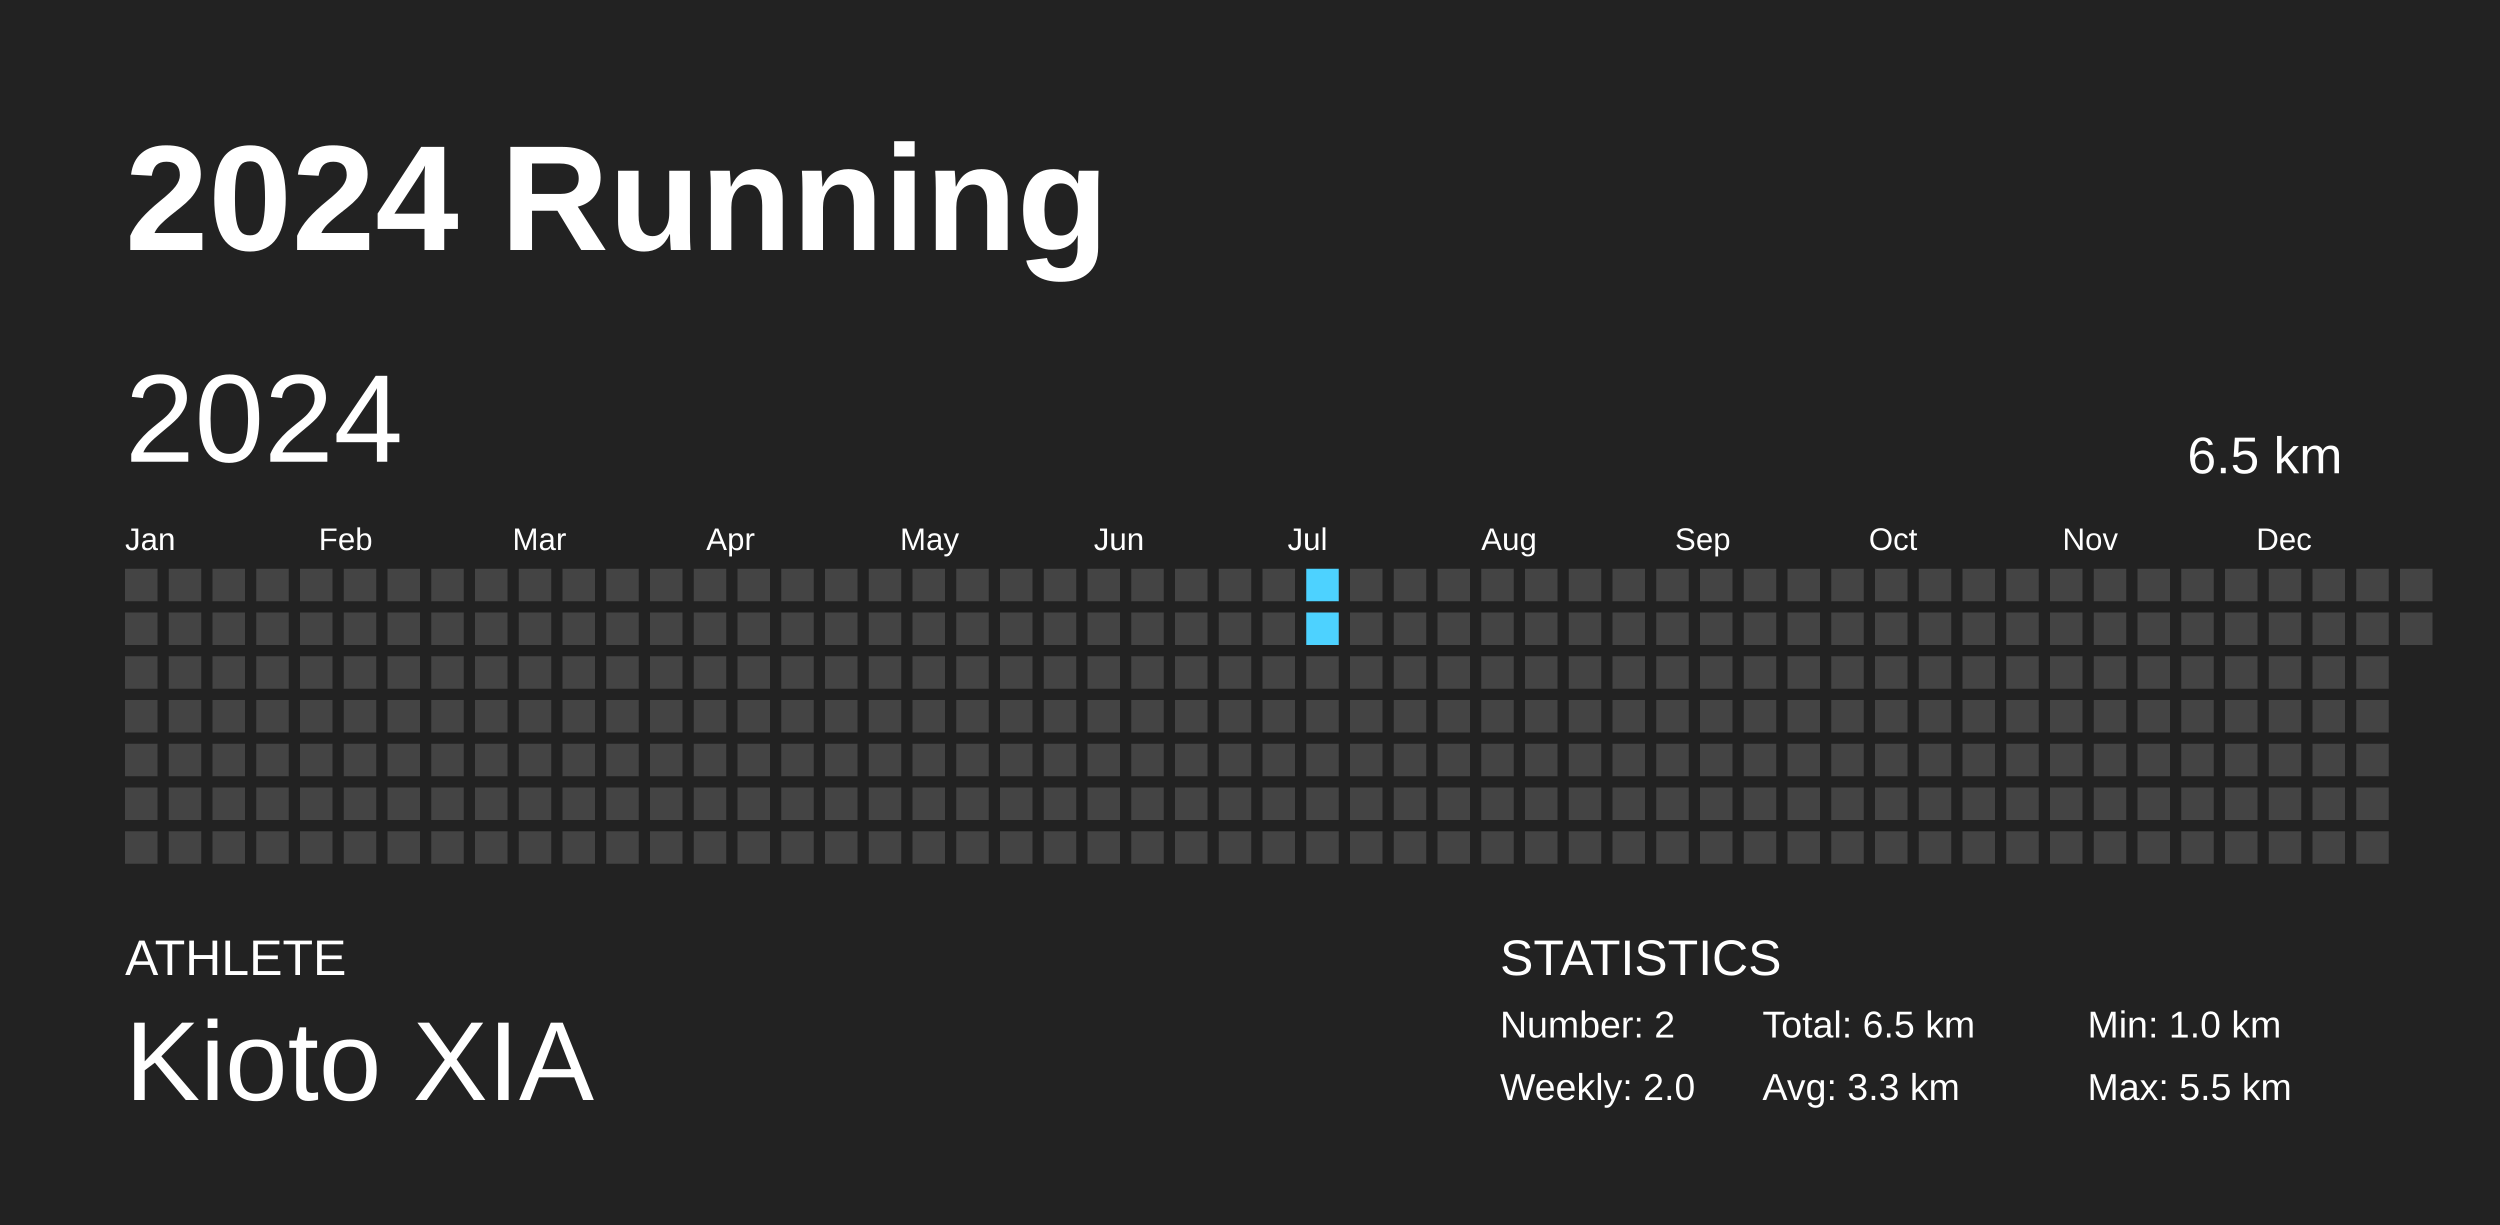
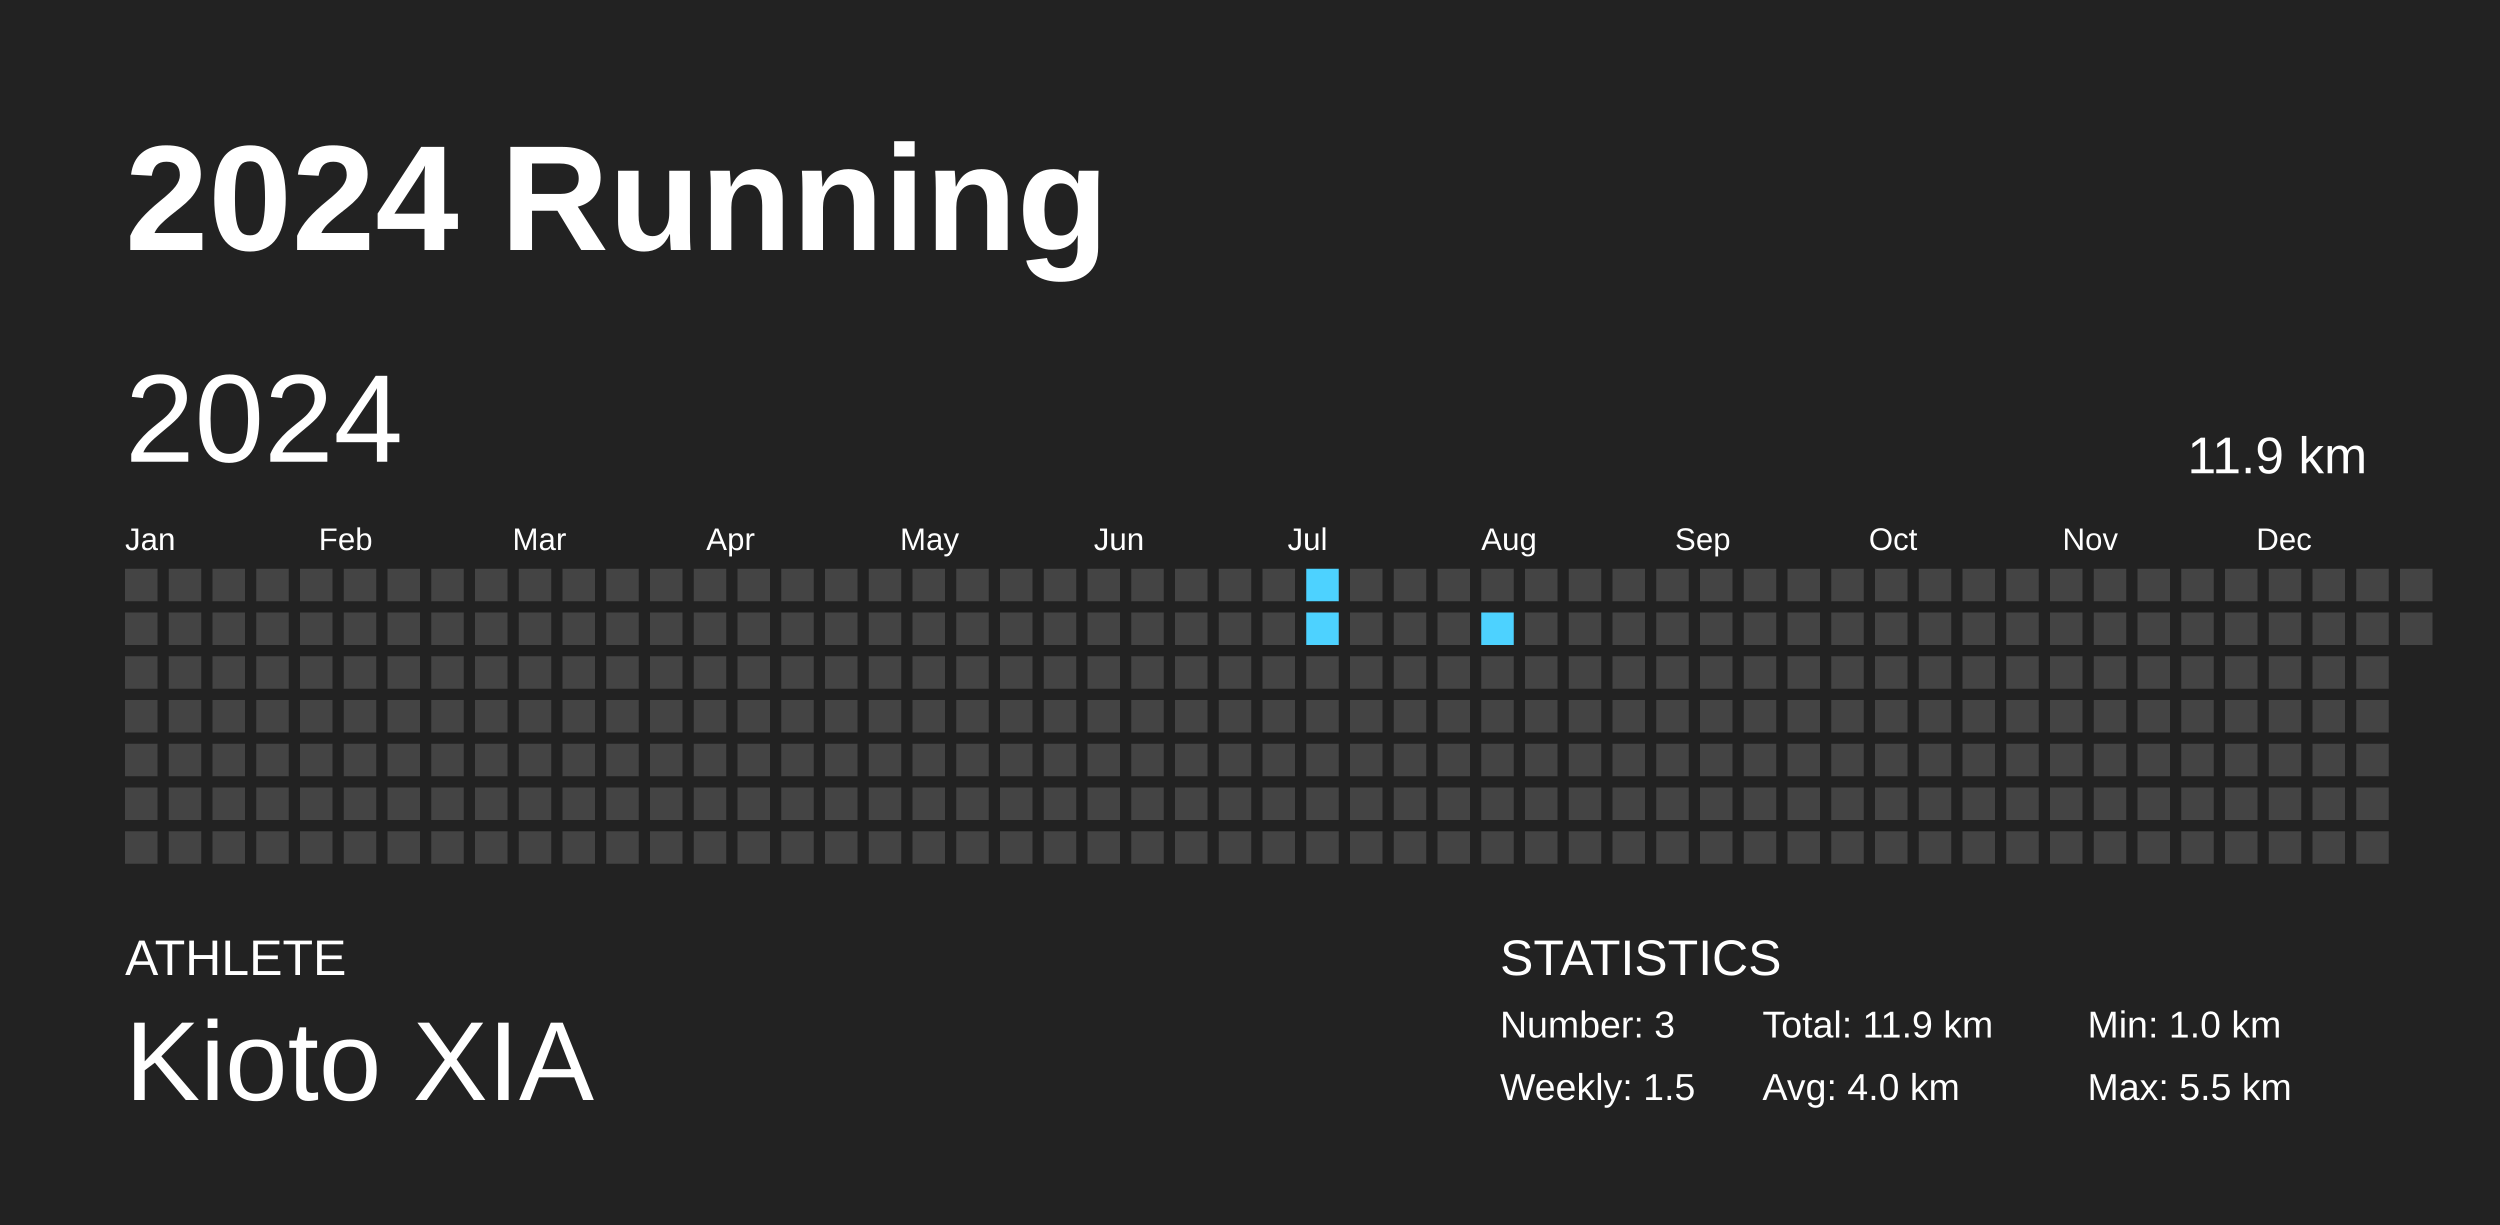
<svg xmlns="http://www.w3.org/2000/svg" baseProfile="full" height="98mm" version="1.1" viewBox="0,0,200,98" width="200mm">
  <defs />
  <rect fill="#222222" height="98" width="200" x="0" y="0" />
  <text fill="#FFFFFF" style="font-size:12px; font-family:Arial; font-weight:bold;" x="10" y="20">2024 Running</text>
  <text fill="#FFFFFF" style="font-size:4px; font-family:Arial" x="10" y="78">ATHLETE</text>
  <text fill="#FFFFFF" style="font-size:9px; font-family:Arial" x="10" y="88">Kioto XIA</text>
  <text fill="#FFFFFF" style="font-size:4px; font-family:Arial" x="120" y="78">STATISTICS</text>
-   <text fill="#FFFFFF" style="font-size:3px; font-family:Arial" x="120" y="83">Number: 2</text>
-   <text fill="#FFFFFF" style="font-size:3px; font-family:Arial" x="120" y="88">Weekly: 2.0</text>
-   <text fill="#FFFFFF" style="font-size:3px; font-family:Arial" x="141" y="83">Total: 6.5 km</text>
-   <text fill="#FFFFFF" style="font-size:3px; font-family:Arial" x="141" y="88">Avg: 3.3 km</text>
+   <text fill="#FFFFFF" style="font-size:3px; font-family:Arial" x="120" y="83">Number: 3</text>
+   <text fill="#FFFFFF" style="font-size:3px; font-family:Arial" x="120" y="88">Weekly: 1.5</text>
+   <text fill="#FFFFFF" style="font-size:3px; font-family:Arial" x="141" y="83">Total: 11.9 km</text>
+   <text fill="#FFFFFF" style="font-size:3px; font-family:Arial" x="141" y="88">Avg: 4.0 km</text>
  <text fill="#FFFFFF" style="font-size:3px; font-family:Arial" x="167" y="83">Min: 1.0 km</text>
  <text fill="#FFFFFF" style="font-size:3px; font-family:Arial" x="167" y="88">Max: 5.5 km</text>
  <text dominant-baseline="hanging" fill="#FFFFFF" style="font-size:10.0px; font-family:Arial;" x="10" y="30">2024</text>
-   <text dominant-baseline="hanging" fill="#FFFFFF" style="font-size:4.125px; font-family:Arial;" x="175" y="35">6.5 km</text>
+   <text dominant-baseline="hanging" fill="#FFFFFF" style="font-size:4.125px; font-family:Arial;" x="175" y="35">11.9 km</text>
  <text fill="#FFFFFF" style="font-size:2.5px; font-family:Arial" x="10.0" y="44">Jan</text>
  <text fill="#FFFFFF" style="font-size:2.5px; font-family:Arial" x="25.5" y="44">Feb</text>
  <text fill="#FFFFFF" style="font-size:2.5px; font-family:Arial" x="41.0" y="44">Mar</text>
  <text fill="#FFFFFF" style="font-size:2.5px; font-family:Arial" x="56.5" y="44">Apr</text>
  <text fill="#FFFFFF" style="font-size:2.5px; font-family:Arial" x="72.0" y="44">May</text>
  <text fill="#FFFFFF" style="font-size:2.5px; font-family:Arial" x="87.5" y="44">Jun</text>
  <text fill="#FFFFFF" style="font-size:2.5px; font-family:Arial" x="103.0" y="44">Jul</text>
  <text fill="#FFFFFF" style="font-size:2.5px; font-family:Arial" x="118.5" y="44">Aug</text>
  <text fill="#FFFFFF" style="font-size:2.5px; font-family:Arial" x="134.0" y="44">Sep</text>
  <text fill="#FFFFFF" style="font-size:2.5px; font-family:Arial" x="149.5" y="44">Oct</text>
  <text fill="#FFFFFF" style="font-size:2.5px; font-family:Arial" x="165.0" y="44">Nov</text>
  <text fill="#FFFFFF" style="font-size:2.5px; font-family:Arial" x="180.5" y="44">Dec</text>
  <rect fill="#444444" height="2.6" width="2.6" x="10.0" y="45.5" />
  <rect fill="#444444" height="2.6" width="2.6" x="10.0" y="49.0" />
  <rect fill="#444444" height="2.6" width="2.6" x="10.0" y="52.5" />
  <rect fill="#444444" height="2.6" width="2.6" x="10.0" y="56.0" />
  <rect fill="#444444" height="2.6" width="2.6" x="10.0" y="59.5" />
  <rect fill="#444444" height="2.6" width="2.6" x="10.0" y="63.0" />
  <rect fill="#444444" height="2.6" width="2.6" x="10.0" y="66.5" />
  <rect fill="#444444" height="2.6" width="2.6" x="13.5" y="45.5" />
  <rect fill="#444444" height="2.6" width="2.6" x="13.5" y="49.0" />
  <rect fill="#444444" height="2.6" width="2.6" x="13.5" y="52.5" />
  <rect fill="#444444" height="2.6" width="2.6" x="13.5" y="56.0" />
  <rect fill="#444444" height="2.6" width="2.6" x="13.5" y="59.5" />
  <rect fill="#444444" height="2.6" width="2.6" x="13.5" y="63.0" />
  <rect fill="#444444" height="2.6" width="2.6" x="13.5" y="66.5" />
  <rect fill="#444444" height="2.6" width="2.6" x="17.0" y="45.5" />
  <rect fill="#444444" height="2.6" width="2.6" x="17.0" y="49.0" />
  <rect fill="#444444" height="2.6" width="2.6" x="17.0" y="52.5" />
  <rect fill="#444444" height="2.6" width="2.6" x="17.0" y="56.0" />
  <rect fill="#444444" height="2.6" width="2.6" x="17.0" y="59.5" />
  <rect fill="#444444" height="2.6" width="2.6" x="17.0" y="63.0" />
  <rect fill="#444444" height="2.6" width="2.6" x="17.0" y="66.5" />
  <rect fill="#444444" height="2.6" width="2.6" x="20.5" y="45.5" />
  <rect fill="#444444" height="2.6" width="2.6" x="20.5" y="49.0" />
  <rect fill="#444444" height="2.6" width="2.6" x="20.5" y="52.5" />
  <rect fill="#444444" height="2.6" width="2.6" x="20.5" y="56.0" />
  <rect fill="#444444" height="2.6" width="2.6" x="20.5" y="59.5" />
  <rect fill="#444444" height="2.6" width="2.6" x="20.5" y="63.0" />
  <rect fill="#444444" height="2.6" width="2.6" x="20.5" y="66.5" />
  <rect fill="#444444" height="2.6" width="2.6" x="24.0" y="45.5" />
  <rect fill="#444444" height="2.6" width="2.6" x="24.0" y="49.0" />
  <rect fill="#444444" height="2.6" width="2.6" x="24.0" y="52.5" />
  <rect fill="#444444" height="2.6" width="2.6" x="24.0" y="56.0" />
  <rect fill="#444444" height="2.6" width="2.6" x="24.0" y="59.5" />
  <rect fill="#444444" height="2.6" width="2.6" x="24.0" y="63.0" />
  <rect fill="#444444" height="2.6" width="2.6" x="24.0" y="66.5" />
  <rect fill="#444444" height="2.6" width="2.6" x="27.5" y="45.5" />
  <rect fill="#444444" height="2.6" width="2.6" x="27.5" y="49.0" />
  <rect fill="#444444" height="2.6" width="2.6" x="27.5" y="52.5" />
  <rect fill="#444444" height="2.6" width="2.6" x="27.5" y="56.0" />
  <rect fill="#444444" height="2.6" width="2.6" x="27.5" y="59.5" />
  <rect fill="#444444" height="2.6" width="2.6" x="27.5" y="63.0" />
  <rect fill="#444444" height="2.6" width="2.6" x="27.5" y="66.5" />
  <rect fill="#444444" height="2.6" width="2.6" x="31.0" y="45.5" />
  <rect fill="#444444" height="2.6" width="2.6" x="31.0" y="49.0" />
  <rect fill="#444444" height="2.6" width="2.6" x="31.0" y="52.5" />
  <rect fill="#444444" height="2.6" width="2.6" x="31.0" y="56.0" />
  <rect fill="#444444" height="2.6" width="2.6" x="31.0" y="59.5" />
  <rect fill="#444444" height="2.6" width="2.6" x="31.0" y="63.0" />
  <rect fill="#444444" height="2.6" width="2.6" x="31.0" y="66.5" />
  <rect fill="#444444" height="2.6" width="2.6" x="34.5" y="45.5" />
  <rect fill="#444444" height="2.6" width="2.6" x="34.5" y="49.0" />
  <rect fill="#444444" height="2.6" width="2.6" x="34.5" y="52.5" />
  <rect fill="#444444" height="2.6" width="2.6" x="34.5" y="56.0" />
  <rect fill="#444444" height="2.6" width="2.6" x="34.5" y="59.5" />
  <rect fill="#444444" height="2.6" width="2.6" x="34.5" y="63.0" />
  <rect fill="#444444" height="2.6" width="2.6" x="34.5" y="66.5" />
  <rect fill="#444444" height="2.6" width="2.6" x="38.0" y="45.5" />
  <rect fill="#444444" height="2.6" width="2.6" x="38.0" y="49.0" />
  <rect fill="#444444" height="2.6" width="2.6" x="38.0" y="52.5" />
  <rect fill="#444444" height="2.6" width="2.6" x="38.0" y="56.0" />
  <rect fill="#444444" height="2.6" width="2.6" x="38.0" y="59.5" />
  <rect fill="#444444" height="2.6" width="2.6" x="38.0" y="63.0" />
  <rect fill="#444444" height="2.6" width="2.6" x="38.0" y="66.5" />
  <rect fill="#444444" height="2.6" width="2.6" x="41.5" y="45.5" />
  <rect fill="#444444" height="2.6" width="2.6" x="41.5" y="49.0" />
  <rect fill="#444444" height="2.6" width="2.6" x="41.5" y="52.5" />
  <rect fill="#444444" height="2.6" width="2.6" x="41.5" y="56.0" />
  <rect fill="#444444" height="2.6" width="2.6" x="41.5" y="59.5" />
  <rect fill="#444444" height="2.6" width="2.6" x="41.5" y="63.0" />
  <rect fill="#444444" height="2.6" width="2.6" x="41.5" y="66.5" />
  <rect fill="#444444" height="2.6" width="2.6" x="45.0" y="45.5" />
  <rect fill="#444444" height="2.6" width="2.6" x="45.0" y="49.0" />
  <rect fill="#444444" height="2.6" width="2.6" x="45.0" y="52.5" />
  <rect fill="#444444" height="2.6" width="2.6" x="45.0" y="56.0" />
  <rect fill="#444444" height="2.6" width="2.6" x="45.0" y="59.5" />
  <rect fill="#444444" height="2.6" width="2.6" x="45.0" y="63.0" />
  <rect fill="#444444" height="2.6" width="2.6" x="45.0" y="66.5" />
  <rect fill="#444444" height="2.6" width="2.6" x="48.5" y="45.5" />
  <rect fill="#444444" height="2.6" width="2.6" x="48.5" y="49.0" />
  <rect fill="#444444" height="2.6" width="2.6" x="48.5" y="52.5" />
  <rect fill="#444444" height="2.6" width="2.6" x="48.5" y="56.0" />
  <rect fill="#444444" height="2.6" width="2.6" x="48.5" y="59.5" />
  <rect fill="#444444" height="2.6" width="2.6" x="48.5" y="63.0" />
  <rect fill="#444444" height="2.6" width="2.6" x="48.5" y="66.5" />
  <rect fill="#444444" height="2.6" width="2.6" x="52.0" y="45.5" />
  <rect fill="#444444" height="2.6" width="2.6" x="52.0" y="49.0" />
  <rect fill="#444444" height="2.6" width="2.6" x="52.0" y="52.5" />
  <rect fill="#444444" height="2.6" width="2.6" x="52.0" y="56.0" />
  <rect fill="#444444" height="2.6" width="2.6" x="52.0" y="59.5" />
  <rect fill="#444444" height="2.6" width="2.6" x="52.0" y="63.0" />
  <rect fill="#444444" height="2.6" width="2.6" x="52.0" y="66.5" />
  <rect fill="#444444" height="2.6" width="2.6" x="55.5" y="45.5" />
  <rect fill="#444444" height="2.6" width="2.6" x="55.5" y="49.0" />
  <rect fill="#444444" height="2.6" width="2.6" x="55.5" y="52.5" />
  <rect fill="#444444" height="2.6" width="2.6" x="55.5" y="56.0" />
  <rect fill="#444444" height="2.6" width="2.6" x="55.5" y="59.5" />
  <rect fill="#444444" height="2.6" width="2.6" x="55.5" y="63.0" />
  <rect fill="#444444" height="2.6" width="2.6" x="55.5" y="66.5" />
  <rect fill="#444444" height="2.6" width="2.6" x="59.0" y="45.5" />
  <rect fill="#444444" height="2.6" width="2.6" x="59.0" y="49.0" />
  <rect fill="#444444" height="2.6" width="2.6" x="59.0" y="52.5" />
  <rect fill="#444444" height="2.6" width="2.6" x="59.0" y="56.0" />
  <rect fill="#444444" height="2.6" width="2.6" x="59.0" y="59.5" />
  <rect fill="#444444" height="2.6" width="2.6" x="59.0" y="63.0" />
  <rect fill="#444444" height="2.6" width="2.6" x="59.0" y="66.5" />
  <rect fill="#444444" height="2.6" width="2.6" x="62.5" y="45.5" />
  <rect fill="#444444" height="2.6" width="2.6" x="62.5" y="49.0" />
  <rect fill="#444444" height="2.6" width="2.6" x="62.5" y="52.5" />
  <rect fill="#444444" height="2.6" width="2.6" x="62.5" y="56.0" />
  <rect fill="#444444" height="2.6" width="2.6" x="62.5" y="59.5" />
  <rect fill="#444444" height="2.6" width="2.6" x="62.5" y="63.0" />
  <rect fill="#444444" height="2.6" width="2.6" x="62.5" y="66.5" />
  <rect fill="#444444" height="2.6" width="2.6" x="66.0" y="45.5" />
  <rect fill="#444444" height="2.6" width="2.6" x="66.0" y="49.0" />
  <rect fill="#444444" height="2.6" width="2.6" x="66.0" y="52.5" />
  <rect fill="#444444" height="2.6" width="2.6" x="66.0" y="56.0" />
  <rect fill="#444444" height="2.6" width="2.6" x="66.0" y="59.5" />
  <rect fill="#444444" height="2.6" width="2.6" x="66.0" y="63.0" />
  <rect fill="#444444" height="2.6" width="2.6" x="66.0" y="66.5" />
  <rect fill="#444444" height="2.6" width="2.6" x="69.5" y="45.5" />
  <rect fill="#444444" height="2.6" width="2.6" x="69.5" y="49.0" />
  <rect fill="#444444" height="2.6" width="2.6" x="69.5" y="52.5" />
  <rect fill="#444444" height="2.6" width="2.6" x="69.5" y="56.0" />
  <rect fill="#444444" height="2.6" width="2.6" x="69.5" y="59.5" />
  <rect fill="#444444" height="2.6" width="2.6" x="69.5" y="63.0" />
  <rect fill="#444444" height="2.6" width="2.6" x="69.5" y="66.5" />
  <rect fill="#444444" height="2.6" width="2.6" x="73.0" y="45.5" />
  <rect fill="#444444" height="2.6" width="2.6" x="73.0" y="49.0" />
  <rect fill="#444444" height="2.6" width="2.6" x="73.0" y="52.5" />
  <rect fill="#444444" height="2.6" width="2.6" x="73.0" y="56.0" />
  <rect fill="#444444" height="2.6" width="2.6" x="73.0" y="59.5" />
  <rect fill="#444444" height="2.6" width="2.6" x="73.0" y="63.0" />
  <rect fill="#444444" height="2.6" width="2.6" x="73.0" y="66.5" />
  <rect fill="#444444" height="2.6" width="2.6" x="76.5" y="45.5" />
  <rect fill="#444444" height="2.6" width="2.6" x="76.5" y="49.0" />
  <rect fill="#444444" height="2.6" width="2.6" x="76.5" y="52.5" />
  <rect fill="#444444" height="2.6" width="2.6" x="76.5" y="56.0" />
  <rect fill="#444444" height="2.6" width="2.6" x="76.5" y="59.5" />
  <rect fill="#444444" height="2.6" width="2.6" x="76.5" y="63.0" />
  <rect fill="#444444" height="2.6" width="2.6" x="76.5" y="66.5" />
  <rect fill="#444444" height="2.6" width="2.6" x="80.0" y="45.5" />
  <rect fill="#444444" height="2.6" width="2.6" x="80.0" y="49.0" />
  <rect fill="#444444" height="2.6" width="2.6" x="80.0" y="52.5" />
  <rect fill="#444444" height="2.6" width="2.6" x="80.0" y="56.0" />
  <rect fill="#444444" height="2.6" width="2.6" x="80.0" y="59.5" />
  <rect fill="#444444" height="2.6" width="2.6" x="80.0" y="63.0" />
  <rect fill="#444444" height="2.6" width="2.6" x="80.0" y="66.5" />
  <rect fill="#444444" height="2.6" width="2.6" x="83.5" y="45.5" />
  <rect fill="#444444" height="2.6" width="2.6" x="83.5" y="49.0" />
  <rect fill="#444444" height="2.6" width="2.6" x="83.5" y="52.5" />
  <rect fill="#444444" height="2.6" width="2.6" x="83.5" y="56.0" />
  <rect fill="#444444" height="2.6" width="2.6" x="83.5" y="59.5" />
  <rect fill="#444444" height="2.6" width="2.6" x="83.5" y="63.0" />
  <rect fill="#444444" height="2.6" width="2.6" x="83.5" y="66.5" />
  <rect fill="#444444" height="2.6" width="2.6" x="87.0" y="45.5" />
  <rect fill="#444444" height="2.6" width="2.6" x="87.0" y="49.0" />
  <rect fill="#444444" height="2.6" width="2.6" x="87.0" y="52.5" />
  <rect fill="#444444" height="2.6" width="2.6" x="87.0" y="56.0" />
  <rect fill="#444444" height="2.6" width="2.6" x="87.0" y="59.5" />
  <rect fill="#444444" height="2.6" width="2.6" x="87.0" y="63.0" />
  <rect fill="#444444" height="2.6" width="2.6" x="87.0" y="66.5" />
  <rect fill="#444444" height="2.6" width="2.6" x="90.5" y="45.5" />
  <rect fill="#444444" height="2.6" width="2.6" x="90.5" y="49.0" />
  <rect fill="#444444" height="2.6" width="2.6" x="90.5" y="52.5" />
  <rect fill="#444444" height="2.6" width="2.6" x="90.5" y="56.0" />
  <rect fill="#444444" height="2.6" width="2.6" x="90.5" y="59.5" />
  <rect fill="#444444" height="2.6" width="2.6" x="90.5" y="63.0" />
  <rect fill="#444444" height="2.6" width="2.6" x="90.5" y="66.5" />
  <rect fill="#444444" height="2.6" width="2.6" x="94.0" y="45.5" />
  <rect fill="#444444" height="2.6" width="2.6" x="94.0" y="49.0" />
  <rect fill="#444444" height="2.6" width="2.6" x="94.0" y="52.5" />
  <rect fill="#444444" height="2.6" width="2.6" x="94.0" y="56.0" />
  <rect fill="#444444" height="2.6" width="2.6" x="94.0" y="59.5" />
  <rect fill="#444444" height="2.6" width="2.6" x="94.0" y="63.0" />
  <rect fill="#444444" height="2.6" width="2.6" x="94.0" y="66.5" />
  <rect fill="#444444" height="2.6" width="2.6" x="97.5" y="45.5" />
  <rect fill="#444444" height="2.6" width="2.6" x="97.5" y="49.0" />
  <rect fill="#444444" height="2.6" width="2.6" x="97.5" y="52.5" />
  <rect fill="#444444" height="2.6" width="2.6" x="97.5" y="56.0" />
  <rect fill="#444444" height="2.6" width="2.6" x="97.5" y="59.5" />
  <rect fill="#444444" height="2.6" width="2.6" x="97.5" y="63.0" />
  <rect fill="#444444" height="2.6" width="2.6" x="97.5" y="66.5" />
  <rect fill="#444444" height="2.6" width="2.6" x="101.0" y="45.5" />
  <rect fill="#444444" height="2.6" width="2.6" x="101.0" y="49.0" />
  <rect fill="#444444" height="2.6" width="2.6" x="101.0" y="52.5" />
  <rect fill="#444444" height="2.6" width="2.6" x="101.0" y="56.0" />
  <rect fill="#444444" height="2.6" width="2.6" x="101.0" y="59.5" />
  <rect fill="#444444" height="2.6" width="2.6" x="101.0" y="63.0" />
  <rect fill="#444444" height="2.6" width="2.6" x="101.0" y="66.5" />
  <rect fill="#4dd2ff" height="2.6" width="2.6" x="104.5" y="45.5" />
  <rect fill="#4dd2ff" height="2.6" width="2.6" x="104.5" y="49.0" />
  <rect fill="#444444" height="2.6" width="2.6" x="104.5" y="52.5" />
  <rect fill="#444444" height="2.6" width="2.6" x="104.5" y="56.0" />
  <rect fill="#444444" height="2.6" width="2.6" x="104.5" y="59.5" />
  <rect fill="#444444" height="2.6" width="2.6" x="104.5" y="63.0" />
  <rect fill="#444444" height="2.6" width="2.6" x="104.5" y="66.5" />
  <rect fill="#444444" height="2.6" width="2.6" x="108.0" y="45.5" />
  <rect fill="#444444" height="2.6" width="2.6" x="108.0" y="49.0" />
  <rect fill="#444444" height="2.6" width="2.6" x="108.0" y="52.5" />
  <rect fill="#444444" height="2.6" width="2.6" x="108.0" y="56.0" />
  <rect fill="#444444" height="2.6" width="2.6" x="108.0" y="59.5" />
  <rect fill="#444444" height="2.6" width="2.6" x="108.0" y="63.0" />
  <rect fill="#444444" height="2.6" width="2.6" x="108.0" y="66.5" />
  <rect fill="#444444" height="2.6" width="2.6" x="111.5" y="45.5" />
  <rect fill="#444444" height="2.6" width="2.6" x="111.5" y="49.0" />
  <rect fill="#444444" height="2.6" width="2.6" x="111.5" y="52.5" />
  <rect fill="#444444" height="2.6" width="2.6" x="111.5" y="56.0" />
  <rect fill="#444444" height="2.6" width="2.6" x="111.5" y="59.5" />
  <rect fill="#444444" height="2.6" width="2.6" x="111.5" y="63.0" />
  <rect fill="#444444" height="2.6" width="2.6" x="111.5" y="66.5" />
  <rect fill="#444444" height="2.6" width="2.6" x="115.0" y="45.5" />
  <rect fill="#444444" height="2.6" width="2.6" x="115.0" y="49.0" />
  <rect fill="#444444" height="2.6" width="2.6" x="115.0" y="52.5" />
  <rect fill="#444444" height="2.6" width="2.6" x="115.0" y="56.0" />
  <rect fill="#444444" height="2.6" width="2.6" x="115.0" y="59.5" />
  <rect fill="#444444" height="2.6" width="2.6" x="115.0" y="63.0" />
  <rect fill="#444444" height="2.6" width="2.6" x="115.0" y="66.5" />
  <rect fill="#444444" height="2.6" width="2.6" x="118.5" y="45.5" />
-   <rect fill="#444444" height="2.6" width="2.6" x="118.5" y="49.0" />
+   <rect fill="#4dd2ff" height="2.6" width="2.6" x="118.5" y="49.0" />
  <rect fill="#444444" height="2.6" width="2.6" x="118.5" y="52.5" />
  <rect fill="#444444" height="2.6" width="2.6" x="118.5" y="56.0" />
  <rect fill="#444444" height="2.6" width="2.6" x="118.5" y="59.5" />
  <rect fill="#444444" height="2.6" width="2.6" x="118.5" y="63.0" />
  <rect fill="#444444" height="2.6" width="2.6" x="118.5" y="66.5" />
  <rect fill="#444444" height="2.6" width="2.6" x="122.0" y="45.5" />
  <rect fill="#444444" height="2.6" width="2.6" x="122.0" y="49.0" />
  <rect fill="#444444" height="2.6" width="2.6" x="122.0" y="52.5" />
  <rect fill="#444444" height="2.6" width="2.6" x="122.0" y="56.0" />
  <rect fill="#444444" height="2.6" width="2.6" x="122.0" y="59.5" />
  <rect fill="#444444" height="2.6" width="2.6" x="122.0" y="63.0" />
  <rect fill="#444444" height="2.6" width="2.6" x="122.0" y="66.5" />
  <rect fill="#444444" height="2.6" width="2.6" x="125.5" y="45.5" />
  <rect fill="#444444" height="2.6" width="2.6" x="125.5" y="49.0" />
  <rect fill="#444444" height="2.6" width="2.6" x="125.5" y="52.5" />
  <rect fill="#444444" height="2.6" width="2.6" x="125.5" y="56.0" />
  <rect fill="#444444" height="2.6" width="2.6" x="125.5" y="59.5" />
  <rect fill="#444444" height="2.6" width="2.6" x="125.5" y="63.0" />
  <rect fill="#444444" height="2.6" width="2.6" x="125.5" y="66.5" />
  <rect fill="#444444" height="2.6" width="2.6" x="129.0" y="45.5" />
  <rect fill="#444444" height="2.6" width="2.6" x="129.0" y="49.0" />
  <rect fill="#444444" height="2.6" width="2.6" x="129.0" y="52.5" />
  <rect fill="#444444" height="2.6" width="2.6" x="129.0" y="56.0" />
  <rect fill="#444444" height="2.6" width="2.6" x="129.0" y="59.5" />
  <rect fill="#444444" height="2.6" width="2.6" x="129.0" y="63.0" />
  <rect fill="#444444" height="2.6" width="2.6" x="129.0" y="66.5" />
  <rect fill="#444444" height="2.6" width="2.6" x="132.5" y="45.5" />
  <rect fill="#444444" height="2.6" width="2.6" x="132.5" y="49.0" />
  <rect fill="#444444" height="2.6" width="2.6" x="132.5" y="52.5" />
  <rect fill="#444444" height="2.6" width="2.6" x="132.5" y="56.0" />
  <rect fill="#444444" height="2.6" width="2.6" x="132.5" y="59.5" />
  <rect fill="#444444" height="2.6" width="2.6" x="132.5" y="63.0" />
  <rect fill="#444444" height="2.6" width="2.6" x="132.5" y="66.5" />
  <rect fill="#444444" height="2.6" width="2.6" x="136.0" y="45.5" />
  <rect fill="#444444" height="2.6" width="2.6" x="136.0" y="49.0" />
  <rect fill="#444444" height="2.6" width="2.6" x="136.0" y="52.5" />
  <rect fill="#444444" height="2.6" width="2.6" x="136.0" y="56.0" />
  <rect fill="#444444" height="2.6" width="2.6" x="136.0" y="59.5" />
  <rect fill="#444444" height="2.6" width="2.6" x="136.0" y="63.0" />
  <rect fill="#444444" height="2.6" width="2.6" x="136.0" y="66.5" />
  <rect fill="#444444" height="2.6" width="2.6" x="139.5" y="45.5" />
  <rect fill="#444444" height="2.6" width="2.6" x="139.5" y="49.0" />
  <rect fill="#444444" height="2.6" width="2.6" x="139.5" y="52.5" />
  <rect fill="#444444" height="2.6" width="2.6" x="139.5" y="56.0" />
  <rect fill="#444444" height="2.6" width="2.6" x="139.5" y="59.5" />
  <rect fill="#444444" height="2.6" width="2.6" x="139.5" y="63.0" />
  <rect fill="#444444" height="2.6" width="2.6" x="139.5" y="66.5" />
  <rect fill="#444444" height="2.6" width="2.6" x="143.0" y="45.5" />
  <rect fill="#444444" height="2.6" width="2.6" x="143.0" y="49.0" />
  <rect fill="#444444" height="2.6" width="2.6" x="143.0" y="52.5" />
  <rect fill="#444444" height="2.6" width="2.6" x="143.0" y="56.0" />
  <rect fill="#444444" height="2.6" width="2.6" x="143.0" y="59.5" />
  <rect fill="#444444" height="2.6" width="2.6" x="143.0" y="63.0" />
  <rect fill="#444444" height="2.6" width="2.6" x="143.0" y="66.5" />
  <rect fill="#444444" height="2.6" width="2.6" x="146.5" y="45.5" />
  <rect fill="#444444" height="2.6" width="2.6" x="146.5" y="49.0" />
  <rect fill="#444444" height="2.6" width="2.6" x="146.5" y="52.5" />
  <rect fill="#444444" height="2.6" width="2.6" x="146.5" y="56.0" />
  <rect fill="#444444" height="2.6" width="2.6" x="146.5" y="59.5" />
  <rect fill="#444444" height="2.6" width="2.6" x="146.5" y="63.0" />
  <rect fill="#444444" height="2.6" width="2.6" x="146.5" y="66.5" />
  <rect fill="#444444" height="2.6" width="2.6" x="150.0" y="45.5" />
  <rect fill="#444444" height="2.6" width="2.6" x="150.0" y="49.0" />
  <rect fill="#444444" height="2.6" width="2.6" x="150.0" y="52.5" />
  <rect fill="#444444" height="2.6" width="2.6" x="150.0" y="56.0" />
  <rect fill="#444444" height="2.6" width="2.6" x="150.0" y="59.5" />
  <rect fill="#444444" height="2.6" width="2.6" x="150.0" y="63.0" />
  <rect fill="#444444" height="2.6" width="2.6" x="150.0" y="66.5" />
  <rect fill="#444444" height="2.6" width="2.6" x="153.5" y="45.5" />
  <rect fill="#444444" height="2.6" width="2.6" x="153.5" y="49.0" />
  <rect fill="#444444" height="2.6" width="2.6" x="153.5" y="52.5" />
  <rect fill="#444444" height="2.6" width="2.6" x="153.5" y="56.0" />
  <rect fill="#444444" height="2.6" width="2.6" x="153.5" y="59.5" />
  <rect fill="#444444" height="2.6" width="2.6" x="153.5" y="63.0" />
  <rect fill="#444444" height="2.6" width="2.6" x="153.5" y="66.5" />
  <rect fill="#444444" height="2.6" width="2.6" x="157.0" y="45.5" />
  <rect fill="#444444" height="2.6" width="2.6" x="157.0" y="49.0" />
  <rect fill="#444444" height="2.6" width="2.6" x="157.0" y="52.5" />
  <rect fill="#444444" height="2.6" width="2.6" x="157.0" y="56.0" />
  <rect fill="#444444" height="2.6" width="2.6" x="157.0" y="59.5" />
  <rect fill="#444444" height="2.6" width="2.6" x="157.0" y="63.0" />
  <rect fill="#444444" height="2.6" width="2.6" x="157.0" y="66.5" />
  <rect fill="#444444" height="2.6" width="2.6" x="160.5" y="45.5" />
  <rect fill="#444444" height="2.6" width="2.6" x="160.5" y="49.0" />
  <rect fill="#444444" height="2.6" width="2.6" x="160.5" y="52.5" />
  <rect fill="#444444" height="2.6" width="2.6" x="160.5" y="56.0" />
  <rect fill="#444444" height="2.6" width="2.6" x="160.5" y="59.5" />
  <rect fill="#444444" height="2.6" width="2.6" x="160.5" y="63.0" />
  <rect fill="#444444" height="2.6" width="2.6" x="160.5" y="66.5" />
  <rect fill="#444444" height="2.6" width="2.6" x="164.0" y="45.5" />
  <rect fill="#444444" height="2.6" width="2.6" x="164.0" y="49.0" />
  <rect fill="#444444" height="2.6" width="2.6" x="164.0" y="52.5" />
  <rect fill="#444444" height="2.6" width="2.6" x="164.0" y="56.0" />
  <rect fill="#444444" height="2.6" width="2.6" x="164.0" y="59.5" />
  <rect fill="#444444" height="2.6" width="2.6" x="164.0" y="63.0" />
  <rect fill="#444444" height="2.6" width="2.6" x="164.0" y="66.5" />
  <rect fill="#444444" height="2.6" width="2.6" x="167.5" y="45.5" />
  <rect fill="#444444" height="2.6" width="2.6" x="167.5" y="49.0" />
  <rect fill="#444444" height="2.6" width="2.6" x="167.5" y="52.5" />
  <rect fill="#444444" height="2.6" width="2.6" x="167.5" y="56.0" />
  <rect fill="#444444" height="2.6" width="2.6" x="167.5" y="59.5" />
  <rect fill="#444444" height="2.6" width="2.6" x="167.5" y="63.0" />
  <rect fill="#444444" height="2.6" width="2.6" x="167.5" y="66.5" />
  <rect fill="#444444" height="2.6" width="2.6" x="171.0" y="45.5" />
  <rect fill="#444444" height="2.6" width="2.6" x="171.0" y="49.0" />
  <rect fill="#444444" height="2.6" width="2.6" x="171.0" y="52.5" />
  <rect fill="#444444" height="2.6" width="2.6" x="171.0" y="56.0" />
  <rect fill="#444444" height="2.6" width="2.6" x="171.0" y="59.5" />
  <rect fill="#444444" height="2.6" width="2.6" x="171.0" y="63.0" />
  <rect fill="#444444" height="2.6" width="2.6" x="171.0" y="66.5" />
  <rect fill="#444444" height="2.6" width="2.6" x="174.5" y="45.5" />
  <rect fill="#444444" height="2.6" width="2.6" x="174.5" y="49.0" />
  <rect fill="#444444" height="2.6" width="2.6" x="174.5" y="52.5" />
  <rect fill="#444444" height="2.6" width="2.6" x="174.5" y="56.0" />
  <rect fill="#444444" height="2.6" width="2.6" x="174.5" y="59.5" />
  <rect fill="#444444" height="2.6" width="2.6" x="174.5" y="63.0" />
  <rect fill="#444444" height="2.6" width="2.6" x="174.5" y="66.5" />
  <rect fill="#444444" height="2.6" width="2.6" x="178.0" y="45.5" />
  <rect fill="#444444" height="2.6" width="2.6" x="178.0" y="49.0" />
  <rect fill="#444444" height="2.6" width="2.6" x="178.0" y="52.5" />
  <rect fill="#444444" height="2.6" width="2.6" x="178.0" y="56.0" />
  <rect fill="#444444" height="2.6" width="2.6" x="178.0" y="59.5" />
  <rect fill="#444444" height="2.6" width="2.6" x="178.0" y="63.0" />
  <rect fill="#444444" height="2.6" width="2.6" x="178.0" y="66.5" />
  <rect fill="#444444" height="2.6" width="2.6" x="181.5" y="45.5" />
  <rect fill="#444444" height="2.6" width="2.6" x="181.5" y="49.0" />
  <rect fill="#444444" height="2.6" width="2.6" x="181.5" y="52.5" />
  <rect fill="#444444" height="2.6" width="2.6" x="181.5" y="56.0" />
  <rect fill="#444444" height="2.6" width="2.6" x="181.5" y="59.5" />
  <rect fill="#444444" height="2.6" width="2.6" x="181.5" y="63.0" />
  <rect fill="#444444" height="2.6" width="2.6" x="181.5" y="66.5" />
  <rect fill="#444444" height="2.6" width="2.6" x="185.0" y="45.5" />
  <rect fill="#444444" height="2.6" width="2.6" x="185.0" y="49.0" />
  <rect fill="#444444" height="2.6" width="2.6" x="185.0" y="52.5" />
  <rect fill="#444444" height="2.6" width="2.6" x="185.0" y="56.0" />
  <rect fill="#444444" height="2.6" width="2.6" x="185.0" y="59.5" />
  <rect fill="#444444" height="2.6" width="2.6" x="185.0" y="63.0" />
  <rect fill="#444444" height="2.6" width="2.6" x="185.0" y="66.5" />
  <rect fill="#444444" height="2.6" width="2.6" x="188.5" y="45.5" />
  <rect fill="#444444" height="2.6" width="2.6" x="188.5" y="49.0" />
  <rect fill="#444444" height="2.6" width="2.6" x="188.5" y="52.5" />
  <rect fill="#444444" height="2.6" width="2.6" x="188.5" y="56.0" />
  <rect fill="#444444" height="2.6" width="2.6" x="188.5" y="59.5" />
  <rect fill="#444444" height="2.6" width="2.6" x="188.5" y="63.0" />
  <rect fill="#444444" height="2.6" width="2.6" x="188.5" y="66.5" />
  <rect fill="#444444" height="2.6" width="2.6" x="192.0" y="45.5" />
  <rect fill="#444444" height="2.6" width="2.6" x="192.0" y="49.0" />
</svg>
